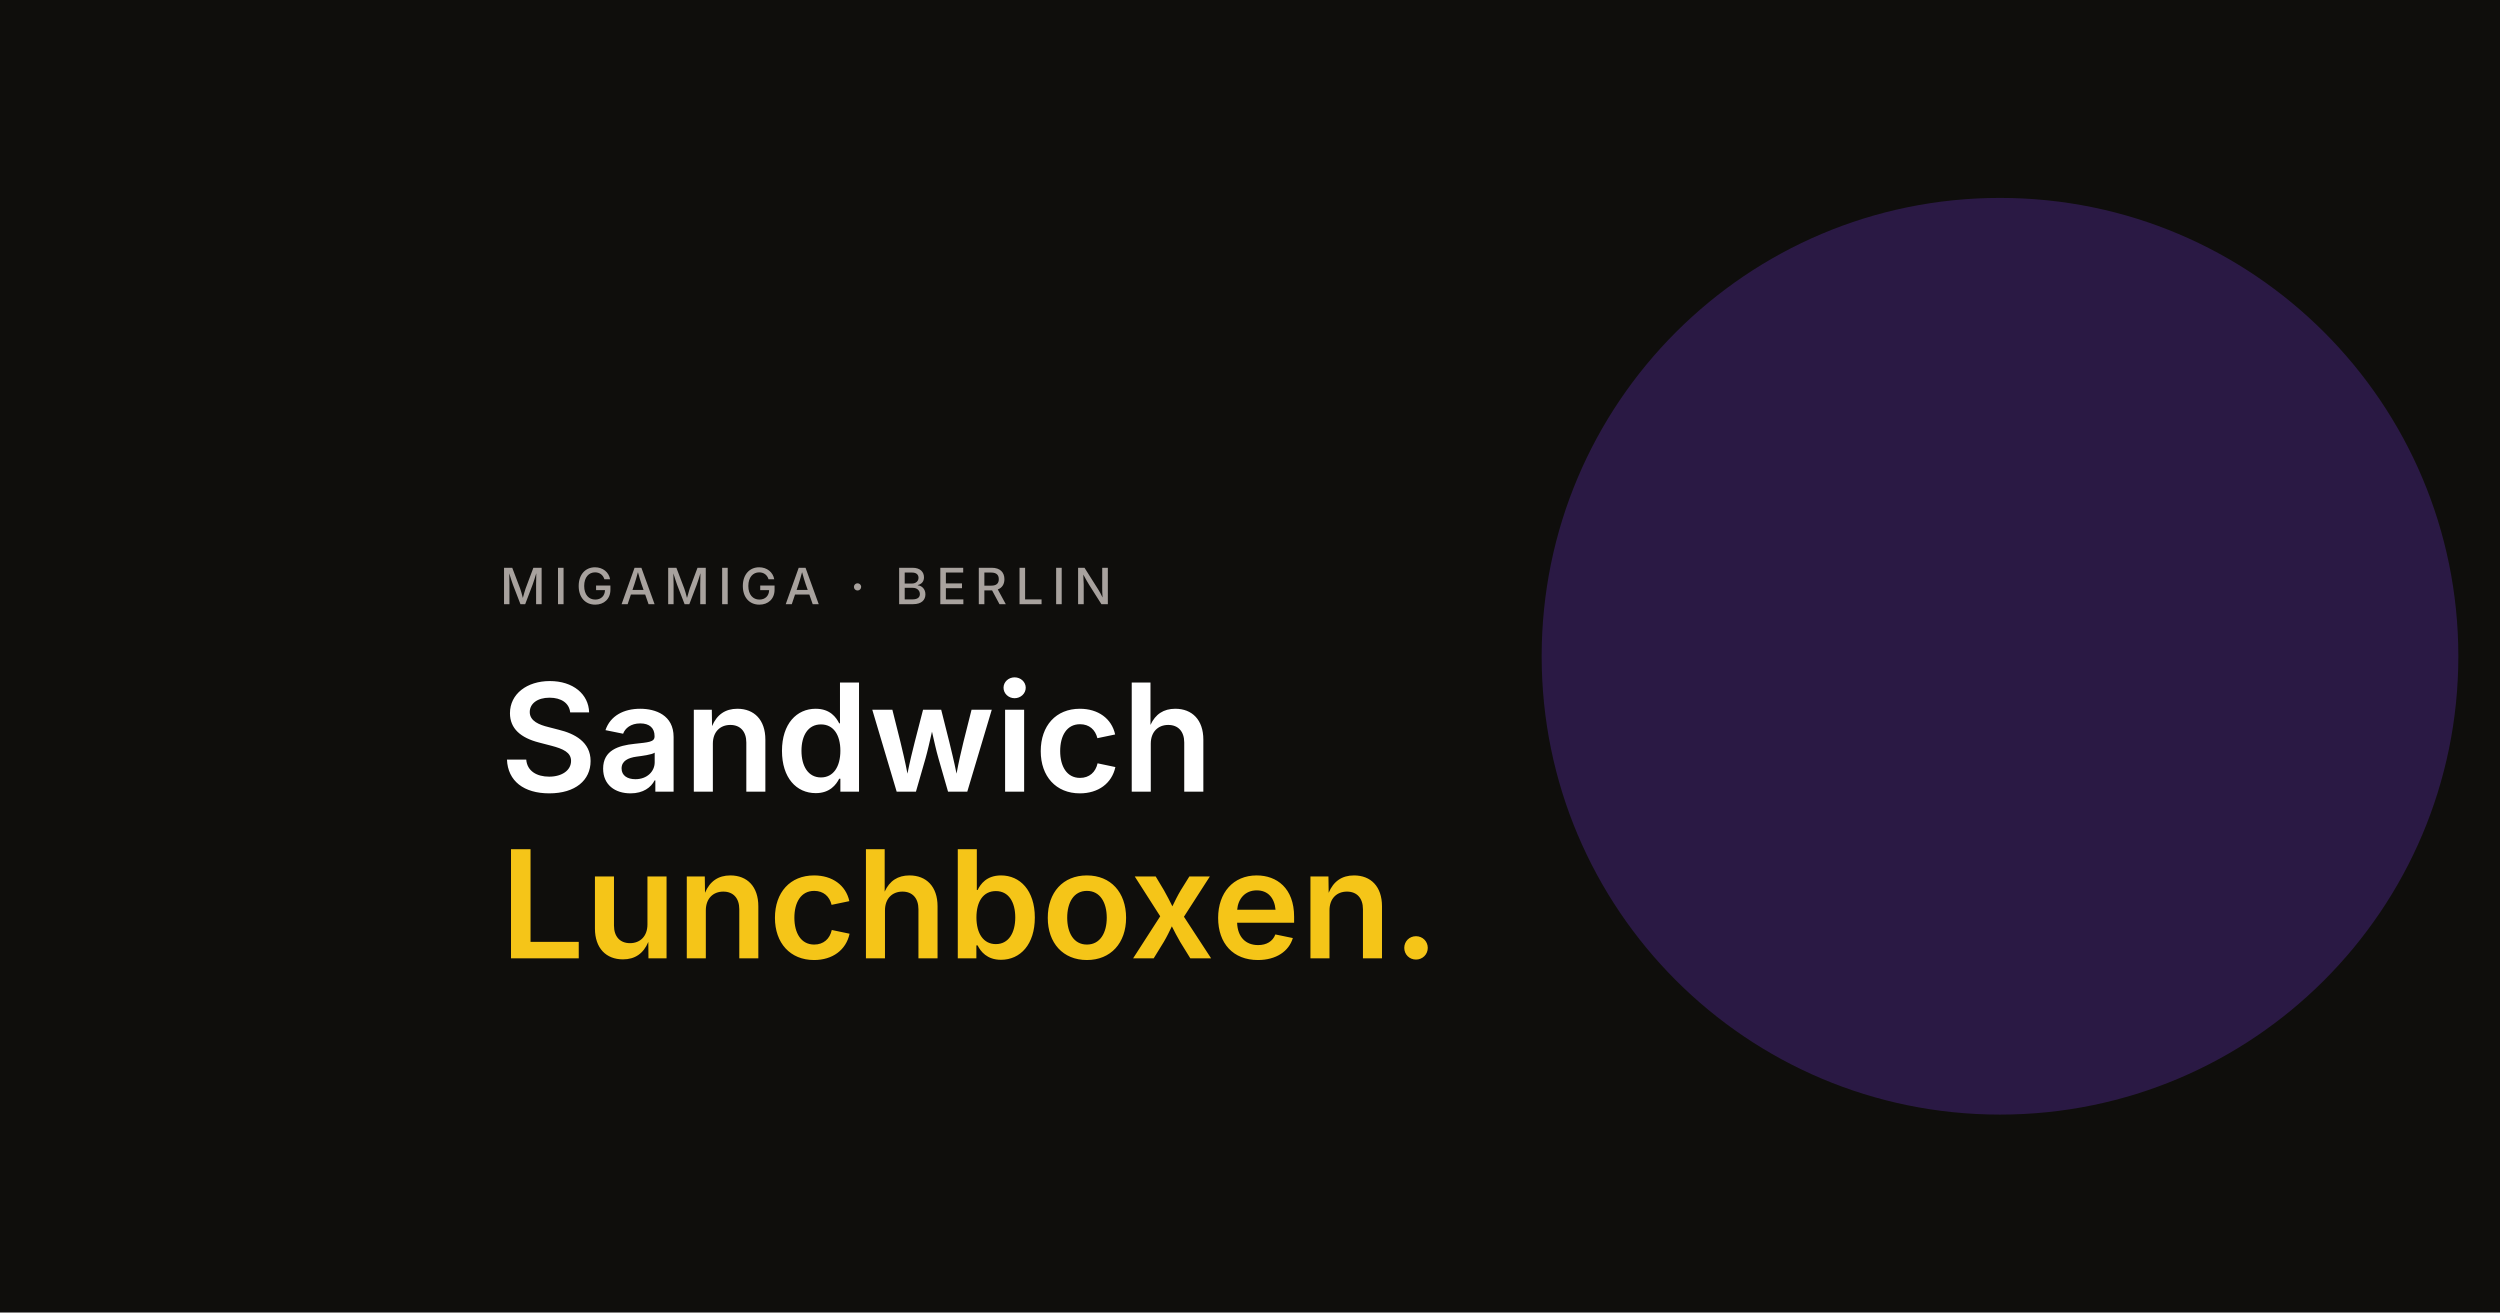
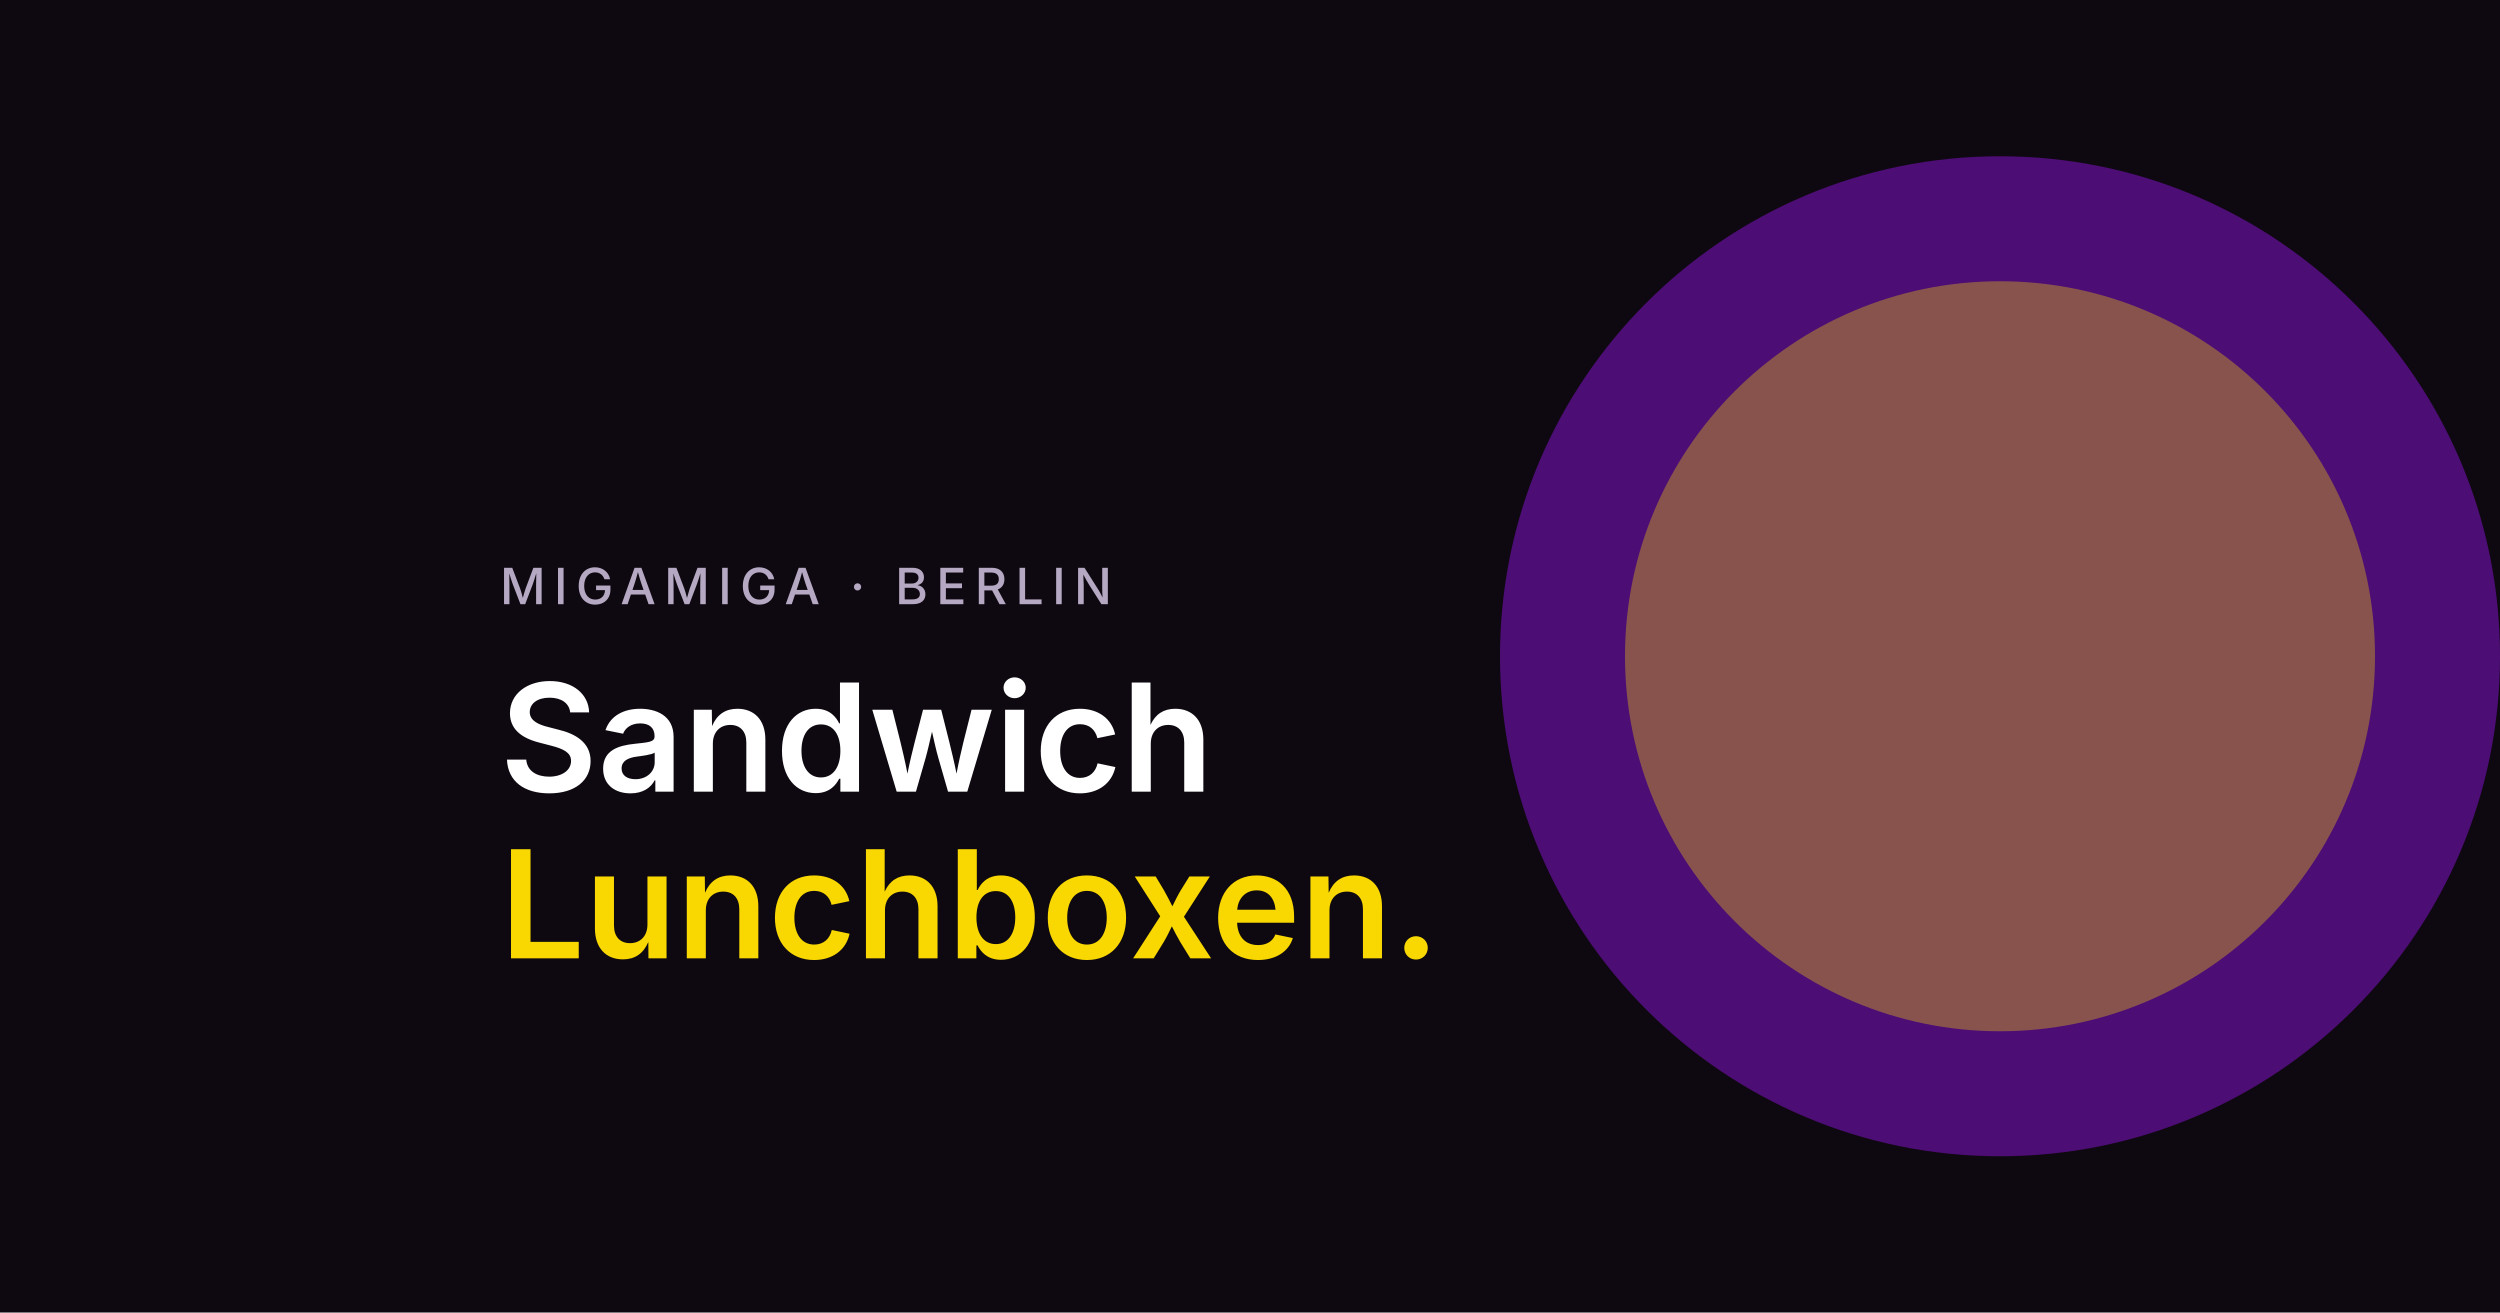
<svg xmlns="http://www.w3.org/2000/svg" viewBox="0 0 1200 630" width="1200" height="630">
-   <rect width="1200" height="630" fill="#0F0E0C" />
-   <circle cx="960" cy="315" r="220" fill="#7C3AED" opacity="0.25" />
-   <text x="240" y="290" font-family="Inter, sans-serif" font-weight="500" font-size="24" fill="#A8A29E" letter-spacing="4">MIGAMIGA · BERLIN</text>
+   <rect width="1200" height="630" fill="#0E0810" />
+   <circle cx="960" cy="315" r="240" fill="#8010C8" opacity="0.55" />
+   <circle cx="960" cy="315" r="180" fill="#F8D800" opacity="0.35" />
+   <text x="240" y="290" font-family="Inter, sans-serif" font-weight="500" font-size="24" fill="#B5A8C3" letter-spacing="4">MIGAMIGA · BERLIN</text>
  <text x="240" y="380" font-family="Inter, sans-serif" font-weight="600" font-size="72" fill="#FFFFFF">Sandwich</text>
-   <text x="240" y="460" font-family="Inter, sans-serif" font-weight="600" font-size="72" fill="#F5C518">Lunchboxen.</text>
+   <text x="240" y="460" font-family="Inter, sans-serif" font-weight="600" font-size="72" fill="#F8D800">Lunchboxen.</text>
</svg>
